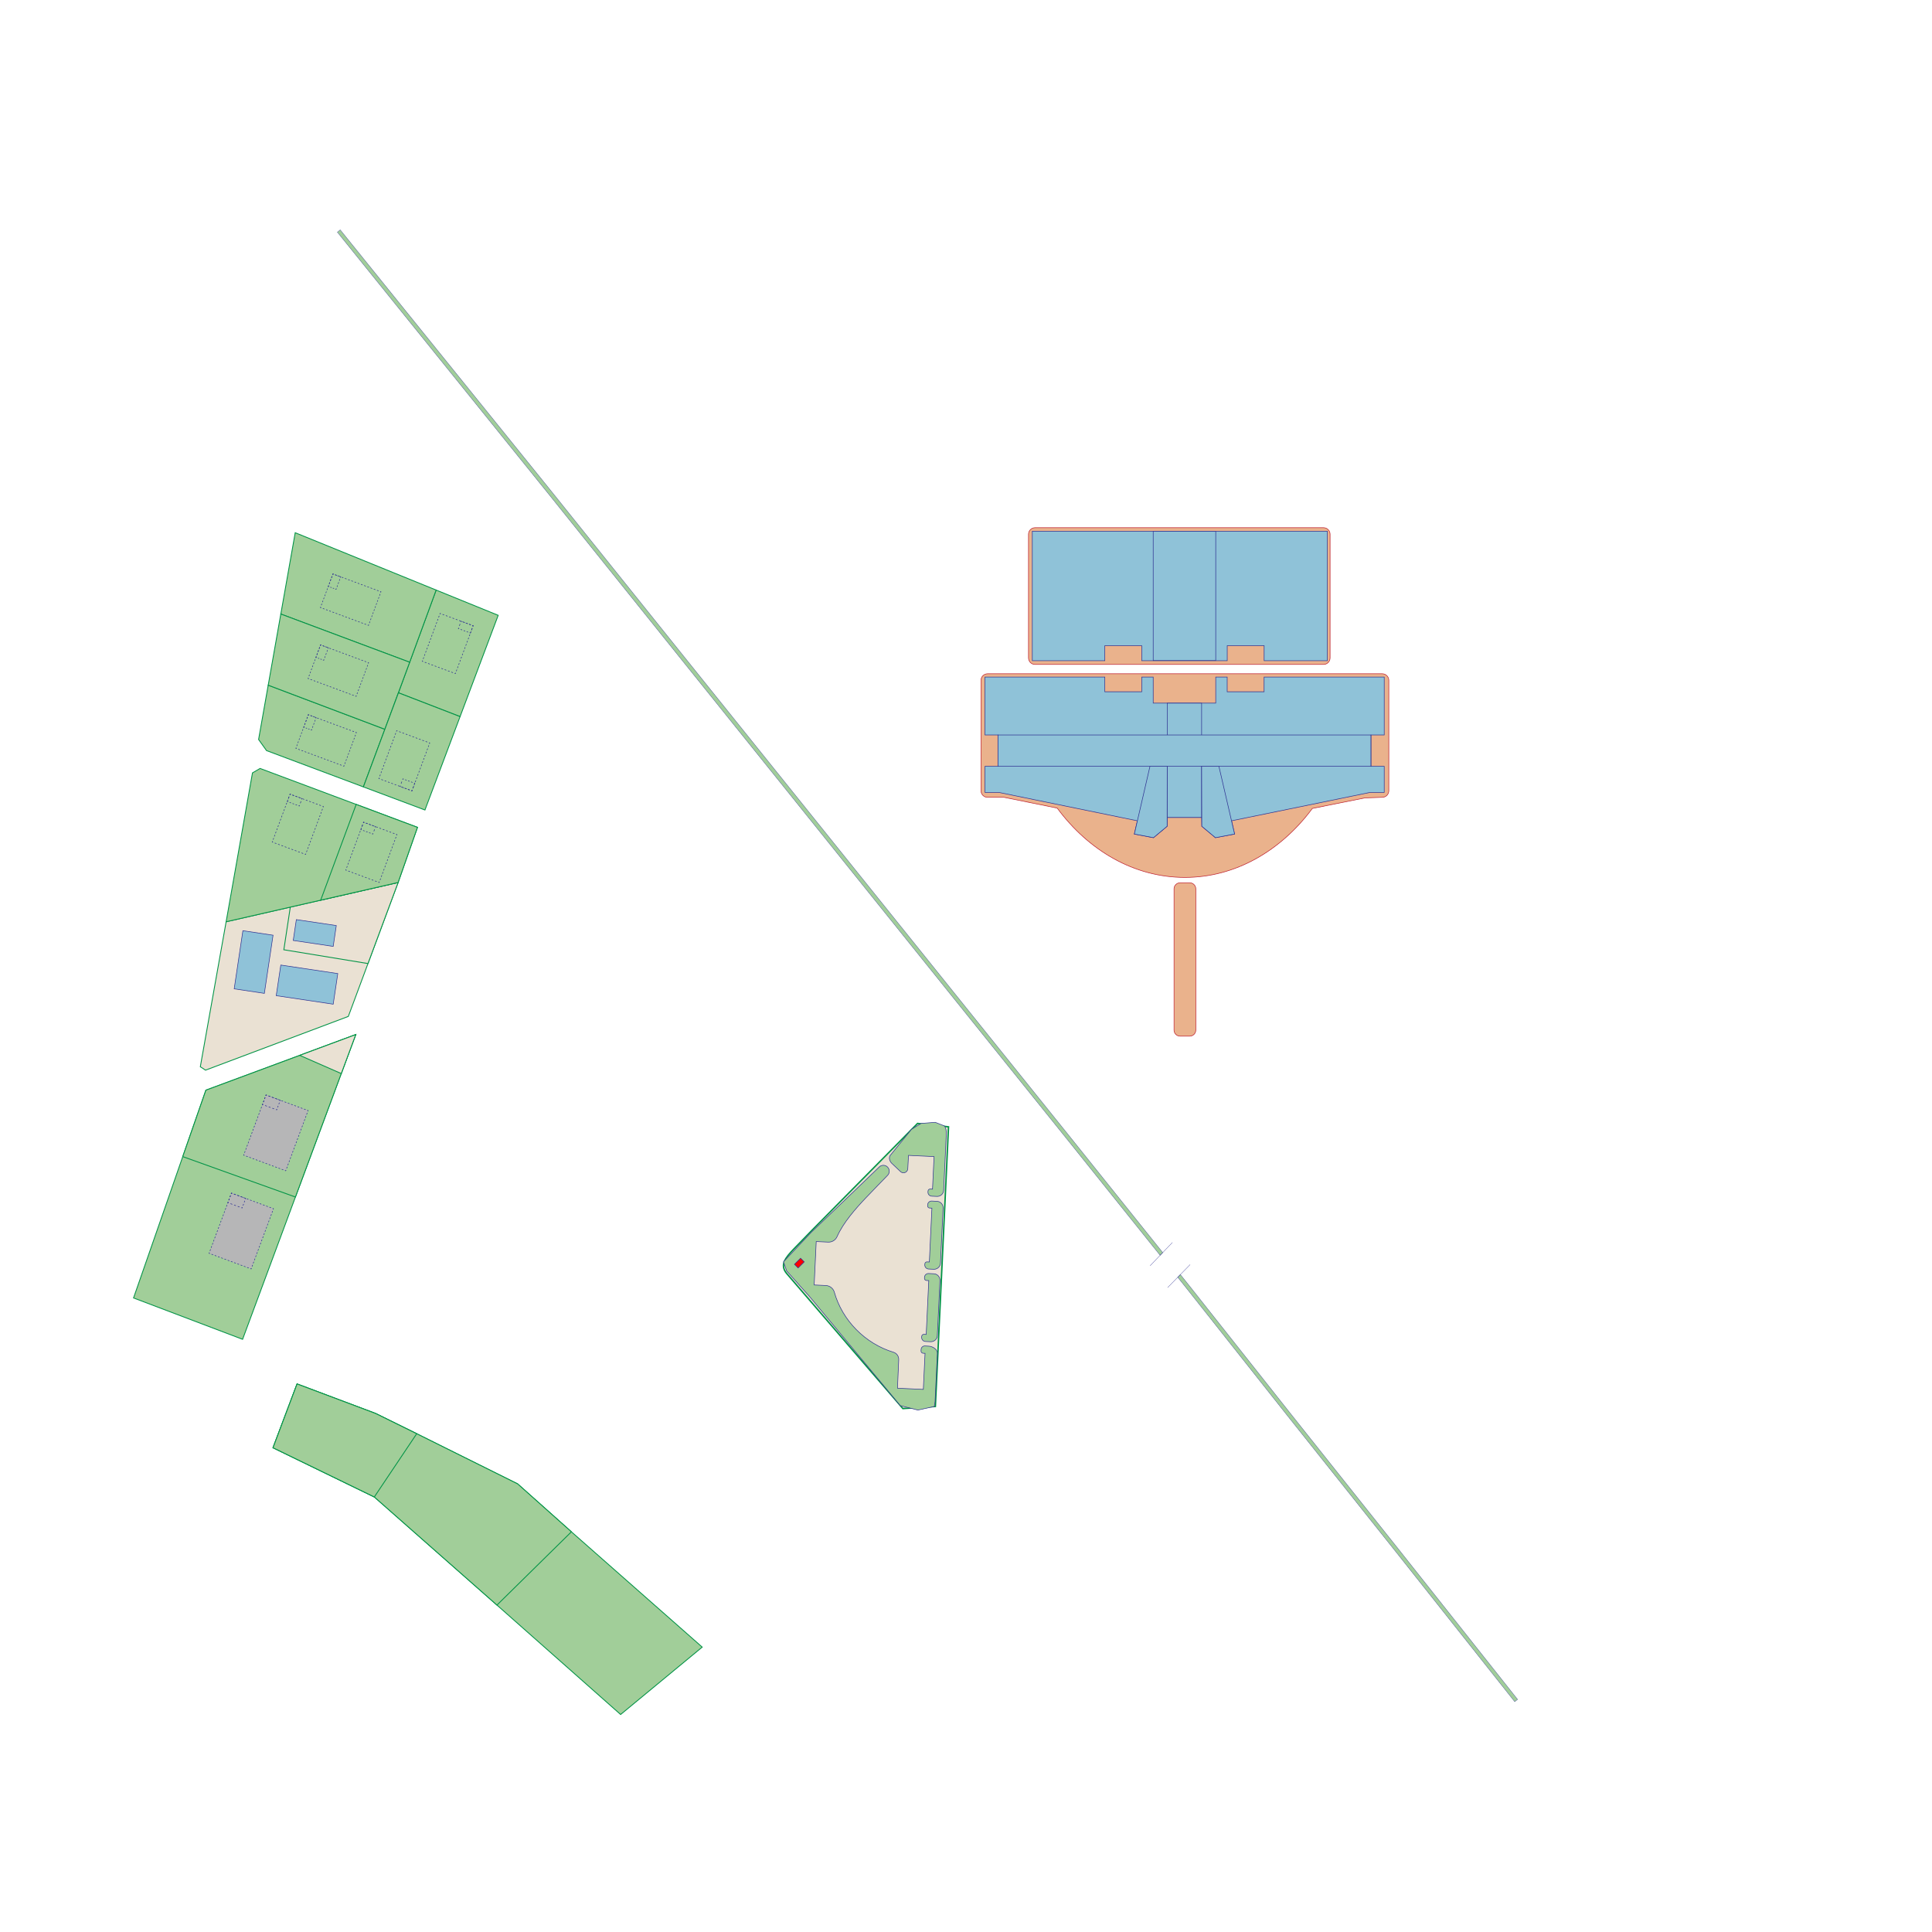
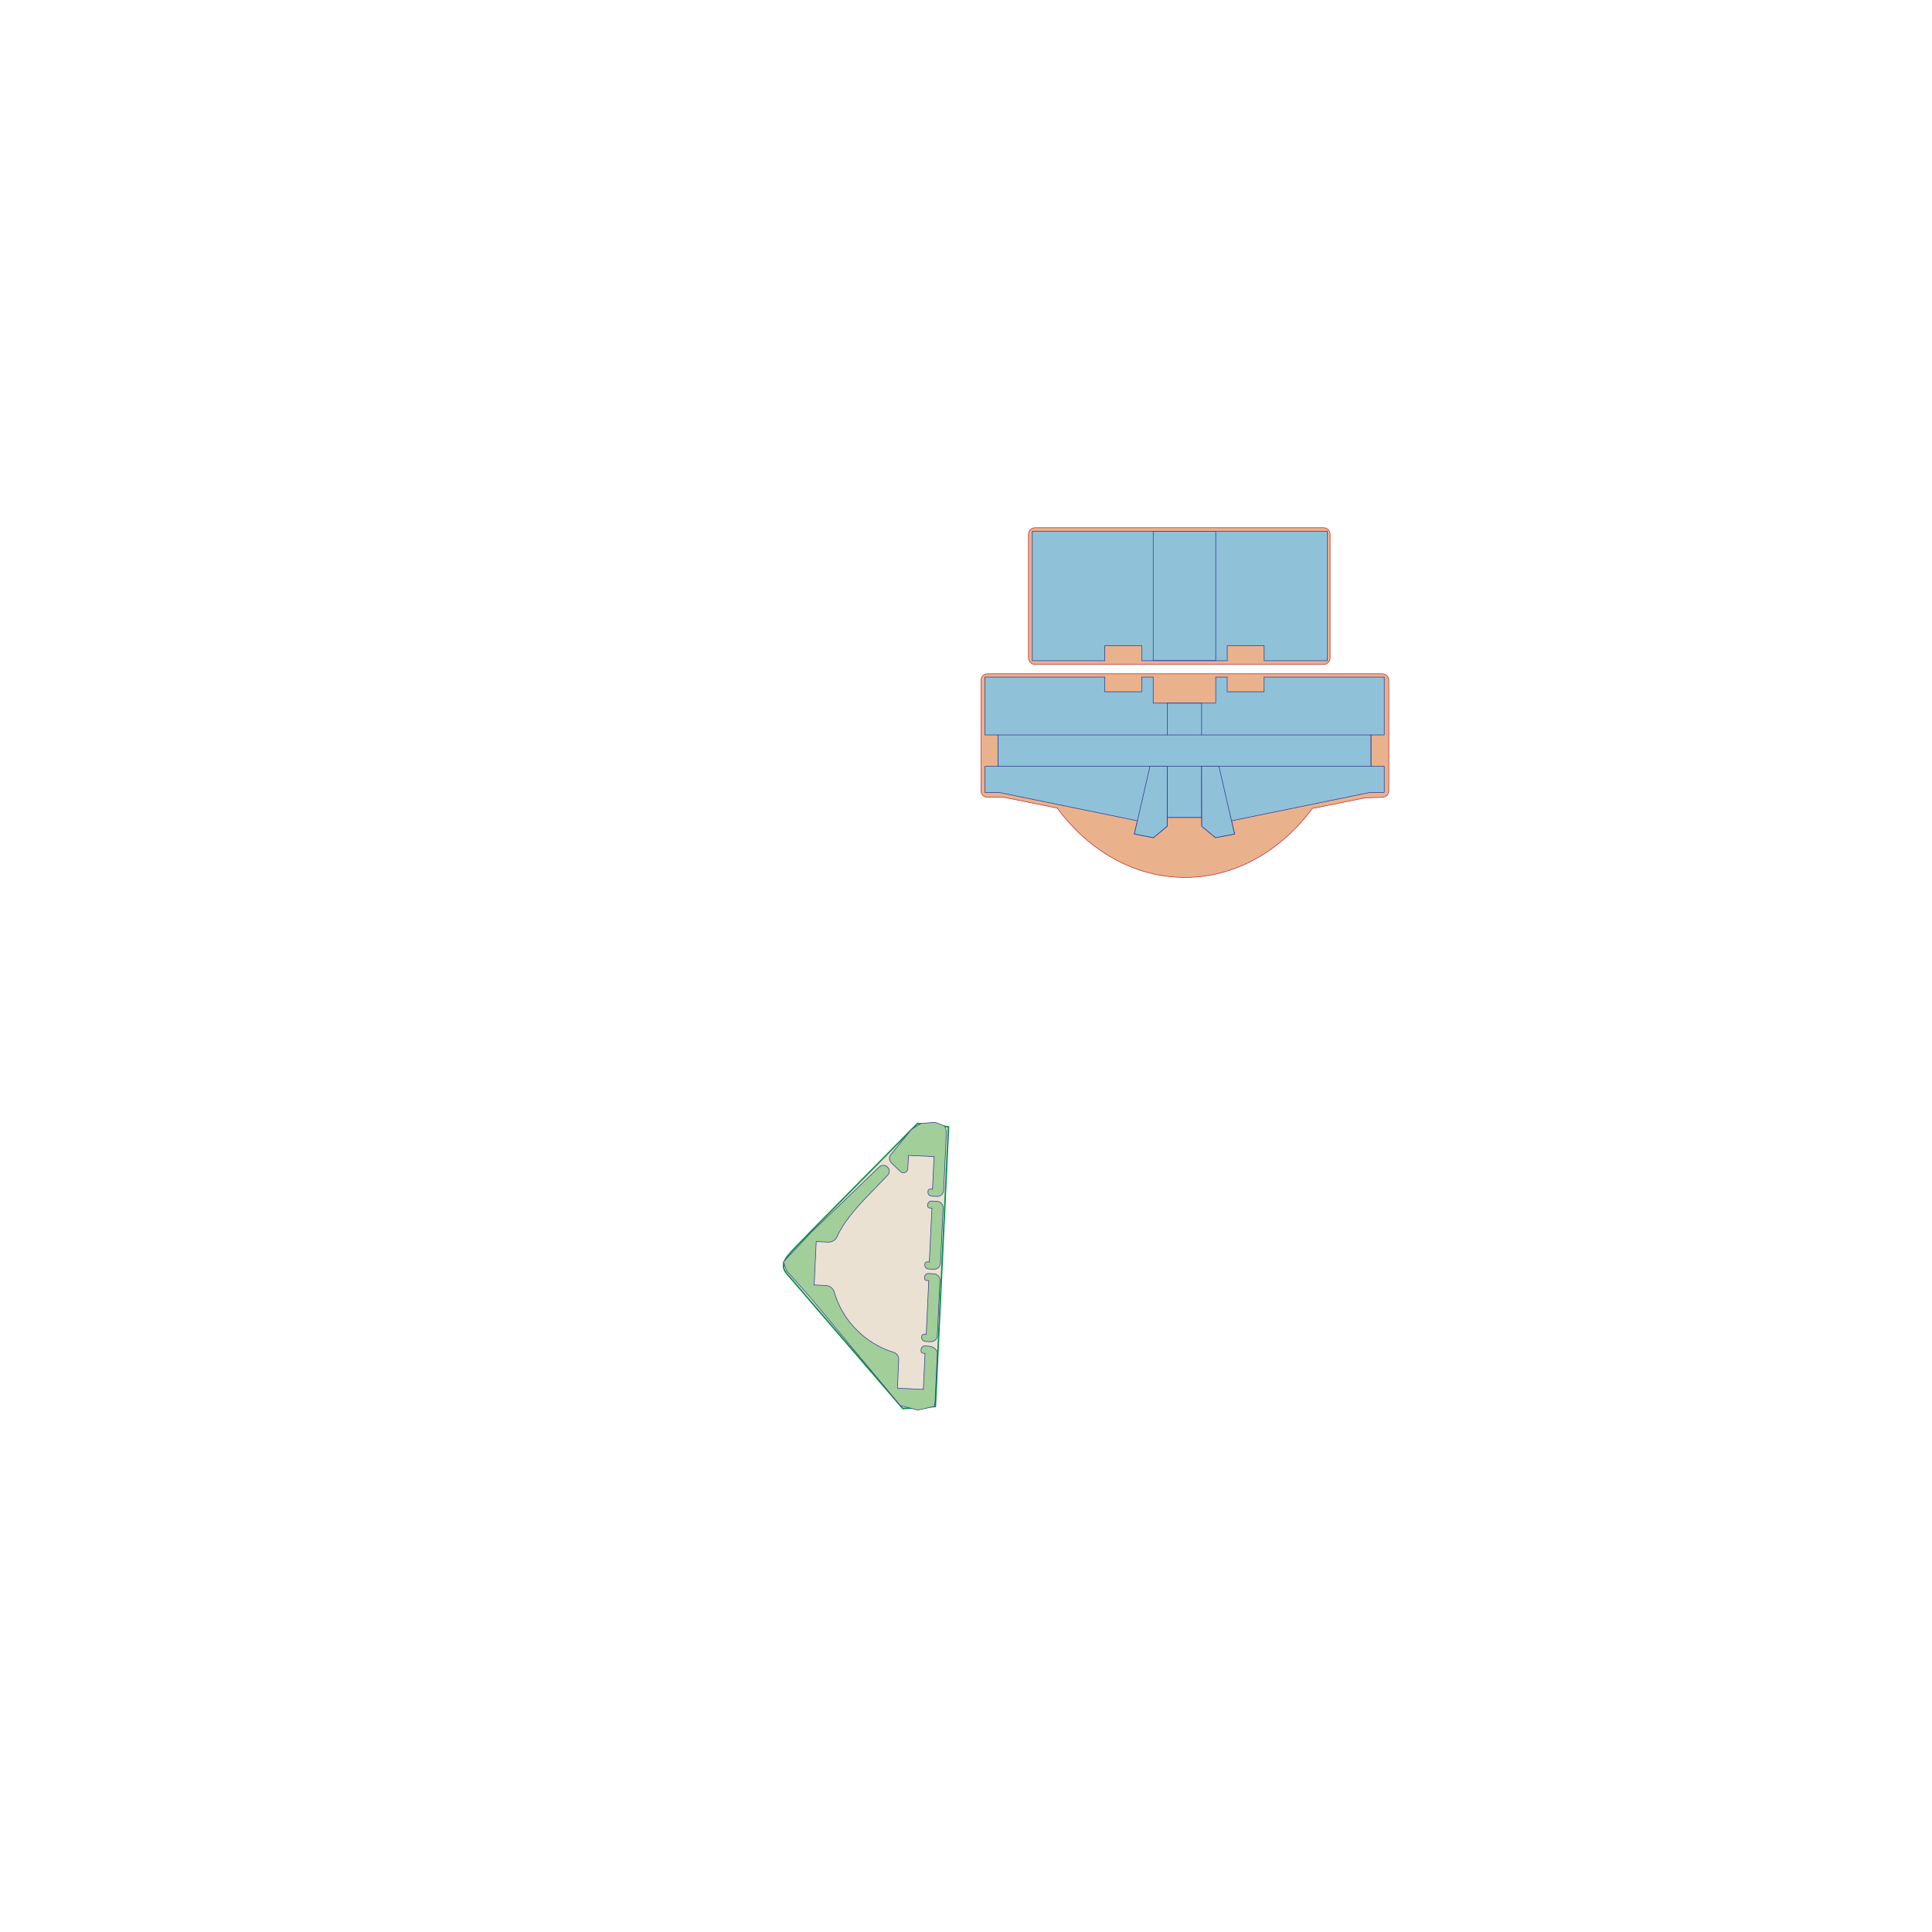
<svg xmlns="http://www.w3.org/2000/svg" version="1.1" x="0px" y="0px" width="2048" height="2048" viewBox="0 0 6803 6750" style="enable-background:new 0 0 6803 6750;" xml:space="preserve">
  <g id="Узкие_дороги">
    <path style="fill:#EAE1D3;stroke:#009345;stroke-width:5;stroke-miterlimit:10;" d="M3230.924,3929.333l109.076,12L3293.689,4926   l-114.456,7.408l-409.205-475.592c-25.591-30.494-3.381-56.225,23.971-85.149l67.333-69.333L3230.924,3929.333z" />
  </g>
  <g id="Копия_здание">
</g>
  <g id="Газон_1_">
    <path style="fill:#A1CE99;stroke:#2E3191;stroke-width:2;stroke-miterlimit:10;" d="M2856.01,4313.333l-97.271,103.44l11.29,31.893   l82.519,92.536l317.675,381.733l61.897,15.731L3290,4926l2.603-17.179l8.059-170.445c0.615-12.993-16.42-24.023-29.413-24.638l0,0   l-12.77-0.746l-1.64-0.078c-7.09-0.335-13.109,5.141-13.444,12.23l-0.252,5.34c-0.203,4.284,3.105,7.92,7.389,8.123l6.721,0.318   l-6.002,126.934l-91.003-4.161l4.345-100.671c0.51-11.805-7.021-22.48-18.327-25.912   c-100.139-30.398-180.238-112.135-208.421-211.528c-3.802-13.407-15.792-22.853-29.712-23.511l-41.247-1.951l7.228-152.867   l42.201,1.995c13.803,0.653,26.562-7.471,31.681-20.307c21.449-48.054,64.496-97.35,101.138-135.815   c26.465-27.781,57.992-60.206,76.257-78.927c8.273-8.479,7.83-22.133-0.97-30.063l0,0c-8.381-7.553-21.249-7.075-29.046,1.08   L2856.01,4313.333z" />
    <path style="fill:#A1CE99;stroke:#2E3191;stroke-width:2;stroke-miterlimit:10;" d="M3262.224,4482.347l8.143,0.385l-8.966,189.625   l-8.143-0.385c-4.069-0.192-7.524,2.95-7.716,7.02l-0.174,3.684c-0.36,7.603,5.512,14.058,13.115,14.417l1.745,0.083l16.675,0.788   v0c12.493,0.59,23.099-9.058,23.69-21.551l9.174-194.02c0.591-12.493-9.058-23.099-21.551-23.69l0,0l-16.675-0.789l-1.745-0.083   c-7.603-0.359-14.058,5.513-14.417,13.115l-0.174,3.684C3255.012,4478.7,3258.155,4482.154,3262.224,4482.347z" />
    <path style="fill:#A1CE99;stroke:#2E3191;stroke-width:2;stroke-miterlimit:10;" d="M3273.289,4227.187l8.143,0.385l-8.966,189.625   l-8.143-0.385c-4.069-0.192-7.524,2.951-7.716,7.02l-0.174,3.684c-0.359,7.603,5.512,14.058,13.115,14.417l1.745,0.083   l16.675,0.789l0,0c12.493,0.591,23.099-9.058,23.69-21.551l9.174-194.02c0.591-12.493-9.058-23.099-21.551-23.69l0,0l-16.675-0.789   l-1.745-0.083c-7.603-0.359-14.058,5.513-14.417,13.116l-0.174,3.684C3266.077,4223.54,3269.22,4226.995,3273.289,4227.187z" />
    <path style="fill:#A1CE99;stroke:#2E3191;stroke-width:2;stroke-miterlimit:10;" d="M3139.794,4069.551l31.325,29.62   c3.787,3.581,9.157,4.949,14.196,3.616h0c6.316-1.67,10.834-7.223,11.187-13.746l2.547-47.204l89.965,4.254l-5.421,114.648   l-8.143-0.385c-4.069-0.192-7.524,2.95-7.716,7.019l-0.174,3.684c-0.36,7.603,5.512,14.058,13.115,14.417l1.745,0.083l16.675,0.789   c12.493,0.591,23.1-9.058,23.69-21.551l9.174-194.02c0.552-11.663-0.04-32.841-11.319-34.602l-27.474-10.756l-49.832,3.916   L3209.804,3950l-73.156,89.407C3128.363,4047.471,3131.642,4061.352,3139.794,4069.551z" />
  </g>
-   <g id="Layer_26">
- </g>
-   <g id="Газон">
- </g>
-   <g id="Аллея">
-     <g id="Layer_40">
-       <polygon id="test_poly" style="fill:#EAE1D3;stroke:#009345;stroke-width:3;stroke-miterlimit:10;" points="1226.51,3552.55 723.75,3741.75     705.349,3729.75 796.25,3219.25 1401.86,3080.906   " />
-       <polygon style="fill:#EAE1D3;stroke:#009345;stroke-width:3;stroke-miterlimit:10;" points="999.475,3317.801 1022.219,3167.63     1401.86,3080.906 1295.72,3366.392   " />
-       <polygon style="fill:#A1CE99;stroke:#009345;stroke-width:3;stroke-miterlimit:10;" points="796.25,3219.25 889,2695     915.833,2679.375 1470,2886.75 1401.86,3080.906   " />
-       <polygon style="fill:#A1CE99;stroke:#009345;stroke-width:3;stroke-miterlimit:10;" points="1254.192,2805.992 1470,2886.75     1401.86,3080.906 1129.268,3143.176   " />
-       <polygon style="fill:#A1CE99;stroke:#009345;stroke-width:3;stroke-miterlimit:10;" points="910.541,2577.412 944.417,2386.192     1355.152,2541.436 1279.545,2744.379 938.5,2616.5   " />
-       <polygon style="fill:#A1CE99;stroke:#009345;stroke-width:3;stroke-miterlimit:10;" points="1403,2413 1535.727,2051.214     1754.25,2140.125 1620.049,2496.832   " />
-       <polygon style="fill:#A1CE99;stroke:#009345;stroke-width:3;stroke-miterlimit:10;" points="988.797,2135.672 1039.525,1849.324     1535.727,2051.214 1442.488,2305.363   " />
-       <polygon style="fill:#A1CE99;stroke:#009345;stroke-width:3;stroke-miterlimit:10;" points="944.417,2386.192 988.797,2135.672     1442.488,2305.363 1355.152,2541.436   " />
-       <polygon style="fill:#A1CE99;stroke:#009345;stroke-width:3;stroke-miterlimit:10;" points="1279.545,2744.379 1403,2413     1620.049,2496.832 1496.333,2825.667   " />
-       <rect x="1037.28" y="3221.559" transform="matrix(0.9892 0.1468 -0.1468 0.9892 490.299 -127.395)" style="fill:#8FC2D8;stroke:#2E3191;stroke-width:2;stroke-miterlimit:10;" width="142.252" height="74.24" />
-       <rect x="979.571" y="3386.093" transform="matrix(0.989 0.1478 -0.1478 0.989 520.4169 -121.9915)" style="fill:#8FC2D8;stroke:#2E3191;stroke-width:2;stroke-miterlimit:10;" width="202.901" height="109.013" />
-       <rect x="839.341" y="3257.52" transform="matrix(0.989 0.1478 -0.1478 0.989 506.5952 -95.0835)" style="fill:#8FC2D8;stroke:#2E3191;stroke-width:2;stroke-miterlimit:10;" width="107.44" height="207.069" />
-       <polygon style="fill:#A1CE99;stroke:#009345;stroke-width:3;stroke-miterlimit:10;" points="854.218,4689.512 470.237,4543.878     724.984,3812.198 1252.61,3616.543   " />
-       <polygon style="fill:#A1CE99;stroke:#009345;stroke-width:3;stroke-miterlimit:10;" points="1318,5244.667 961.333,5071.333     1046,4846.667 1322.667,4950.667 1467.333,5021.929 1822.667,5198.496 2012,5367.333 2472.667,5773.333 2185.333,6010.667     1749.86,5625.333   " />
-       <polygon style="fill:#A1CE99;stroke:#009345;stroke-width:3;stroke-miterlimit:10;" points="1318,5244.667 961.333,5071.333     1046,4846.667 1322.667,4950.667 1467.333,5021.929 1822.667,5198.496 2012,5367.333 1749.86,5625.333   " />
-       <polygon style="fill:#A1CE99;stroke:#009345;stroke-width:3;stroke-miterlimit:10;" points="1318,5244.667 961.333,5071.333     1046,4846.667 1322.667,4950.667 1467.333,5021.929   " />
-       <polygon style="fill:#A1CE99;stroke:#009345;stroke-width:3;stroke-miterlimit:10;" points="643.519,4046.181 724.984,3812.198     1252.61,3616.543 1040.256,4188.466   " />
-       <polygon style="fill:#EAE1D3;stroke:#009345;stroke-width:3;stroke-miterlimit:10;" points="1055.452,3689.654 1252.61,3616.543     1201.68,3753.71   " />
-     </g>
-     <g id="Layer_66">
-       <g>
-         <polygon style="fill:#A1CE99;stroke:#2E3191;stroke-miterlimit:10;" points="4094.23,4384.055 3776.167,3987.181      3359.656,3469.282 2933.998,2939.49 2413.352,2291.528 1935.944,1696.574 1197.99,782.876 1187.938,791.031 1926.76,1706.798      2404.396,2301.894 2924.282,2948.767 3347.035,3474.873 3763.409,3992.485 4085.009,4393.668    " />
-         <polygon style="fill:#A1CE99;stroke:#2E3191;stroke-miterlimit:10;" points="4922.23,5425.723 4547.151,4954.7      4186.124,4498.719 4156.315,4461.524 4147.021,4471.026 4173.91,4504.569 4534.901,4960.414 4911.805,5433.517 5333.67,5965.599      5343.722,5957.444    " />
-       </g>
-       <line style="fill:none;stroke:#2E3191;stroke-miterlimit:10;" x1="4049.695" y1="4430.484" x2="4128.308" y2="4348.529" />
-       <line style="fill:none;stroke:#2E3191;stroke-miterlimit:10;" x1="4111.521" y1="4507.318" x2="4190.747" y2="4426.324" />
-     </g>
-     <g id="Обьекты_1_">
-       <g>
-         <g>
-           <polyline style="fill:none;stroke:#2E3191;stroke-width:2;stroke-miterlimit:10;" points="1451.682,2755.431 1450.639,2758.244       1447.826,2757.201     " />
-           <line style="fill:none;stroke:#2E3191;stroke-width:2;stroke-miterlimit:10;stroke-dasharray:5.53,5.53;" x1="1442.641" y1="2755.278" x2="1414.124" y2="2744.701" />
-           <polyline style="fill:none;stroke:#2E3191;stroke-width:2;stroke-miterlimit:10;" points="1411.532,2743.74 1408.719,2742.696       1409.762,2739.884     " />
-           <line style="fill:none;stroke:#2E3191;stroke-width:2;stroke-miterlimit:10;stroke-dasharray:7.494,7.494;" x1="1412.368" y1="2732.857" x2="1416.277" y2="2722.318" />
-           <polyline style="fill:none;stroke:#2E3191;stroke-width:2;stroke-miterlimit:10;" points="1417.58,2718.805 1418.623,2715.992       1421.436,2717.036     " />
-           <line style="fill:none;stroke:#2E3191;stroke-width:2;stroke-miterlimit:10;stroke-dasharray:5.53,5.53;" x1="1426.621" y1="2718.958" x2="1455.138" y2="2729.535" />
-           <polyline style="fill:none;stroke:#2E3191;stroke-width:2;stroke-miterlimit:10;" points="1457.73,2730.497 1460.543,2731.54       1459.5,2734.353     " />
-           <line style="fill:none;stroke:#2E3191;stroke-width:2;stroke-miterlimit:10;stroke-dasharray:7.494,7.494;" x1="1456.894" y1="2741.379" x2="1452.985" y2="2751.918" />
-         </g>
-       </g>
-       <g>
-         <g>
-           <polyline style="fill:none;stroke:#2E3191;stroke-width:2;stroke-miterlimit:10;" points="1604.589,2342.531 1603.546,2345.344       1600.733,2344.301     " />
-           <line style="fill:none;stroke:#2E3191;stroke-width:2;stroke-miterlimit:10;stroke-dasharray:6.223,6.223;" x1="1594.899" y1="2342.137" x2="1492.8" y2="2304.27" />
-           <polyline style="fill:none;stroke:#2E3191;stroke-width:2;stroke-miterlimit:10;" points="1489.883,2303.188 1487.07,2302.145       1488.113,2299.332     " />
-           <line style="fill:none;stroke:#2E3191;stroke-width:2;stroke-miterlimit:10;stroke-dasharray:5.994,5.994;" x1="1490.198" y1="2293.712" x2="1547.521" y2="2139.157" />
-           <polyline style="fill:none;stroke:#2E3191;stroke-width:2;stroke-miterlimit:10;" points="1548.563,2136.347 1549.606,2133.534       1552.419,2134.577     " />
-           <line style="fill:none;stroke:#2E3191;stroke-width:2;stroke-miterlimit:10;stroke-dasharray:6.223,6.223;" x1="1558.253" y1="2136.741" x2="1660.352" y2="2174.608" />
-           <polyline style="fill:none;stroke:#2E3191;stroke-width:2;stroke-miterlimit:10;" points="1663.269,2175.69 1666.082,2176.733       1665.038,2179.546     " />
-           <line style="fill:none;stroke:#2E3191;stroke-width:2;stroke-miterlimit:10;stroke-dasharray:5.994,5.994;" x1="1662.954" y1="2185.167" x2="1605.631" y2="2339.721" />
-         </g>
-       </g>
-       <g>
-         <g>
-           <polyline style="fill:none;stroke:#2E3191;stroke-width:2;stroke-miterlimit:10;" points="1298.593,2172.78 1297.55,2175.593       1294.737,2174.55     " />
-           <line style="fill:none;stroke:#2E3191;stroke-width:2;stroke-miterlimit:10;stroke-dasharray:6.016,6.016;" x1="1289.097" y1="2172.458" x2="1133.974" y2="2114.925" />
-           <polyline style="fill:none;stroke:#2E3191;stroke-width:2;stroke-miterlimit:10;" points="1131.154,2113.878 1128.341,2112.835       1129.385,2110.022     " />
-           <line style="fill:none;stroke:#2E3191;stroke-width:2;stroke-miterlimit:10;stroke-dasharray:5.726,5.726;" x1="1131.376" y1="2104.654" x2="1170.206" y2="1999.96" />
-           <polyline style="fill:none;stroke:#2E3191;stroke-width:2;stroke-miterlimit:10;" points="1171.201,1997.275 1172.245,1994.463       1175.057,1995.506     " />
-           <line style="fill:none;stroke:#2E3191;stroke-width:2;stroke-miterlimit:10;stroke-dasharray:6.016,6.016;" x1="1180.698" y1="1997.598" x2="1335.82" y2="2055.131" />
-           <polyline style="fill:none;stroke:#2E3191;stroke-width:2;stroke-miterlimit:10;" points="1338.641,2056.177 1341.453,2057.22       1340.41,2060.033     " />
-           <line style="fill:none;stroke:#2E3191;stroke-width:2;stroke-miterlimit:10;stroke-dasharray:5.726,5.726;" x1="1338.419" y1="2065.402" x2="1299.589" y2="2170.096" />
-         </g>
-       </g>
-       <g>
-         <g>
-           <polyline style="fill:none;stroke:#2E3191;stroke-width:2;stroke-miterlimit:10;" points="1184.575,2045.656 1183.532,2048.469       1180.719,2047.426     " />
-           <line style="fill:none;stroke:#2E3191;stroke-width:2;stroke-miterlimit:10;stroke-dasharray:4.673,4.673;" x1="1176.338" y1="2045.801" x2="1161.005" y2="2040.114" />
-           <polyline style="fill:none;stroke:#2E3191;stroke-width:2;stroke-miterlimit:10;" points="1158.814,2039.302 1156.001,2038.258       1157.044,2035.446     " />
-           <line style="fill:none;stroke:#2E3191;stroke-width:2;stroke-miterlimit:10;stroke-dasharray:5.816,5.816;" x1="1159.067" y1="2029.993" x2="1170.19" y2="2000.002" />
-           <polyline style="fill:none;stroke:#2E3191;stroke-width:2;stroke-miterlimit:10;" points="1171.201,1997.275 1172.245,1994.463       1175.057,1995.506     " />
-           <line style="fill:none;stroke:#2E3191;stroke-width:2;stroke-miterlimit:10;stroke-dasharray:4.673,4.673;" x1="1179.438" y1="1997.131" x2="1194.772" y2="2002.818" />
-           <polyline style="fill:none;stroke:#2E3191;stroke-width:2;stroke-miterlimit:10;" points="1196.963,2003.63 1199.775,2004.673       1198.732,2007.486     " />
-           <line style="fill:none;stroke:#2E3191;stroke-width:2;stroke-miterlimit:10;stroke-dasharray:5.816,5.816;" x1="1196.71" y1="2012.939" x2="1185.586" y2="2042.93" />
-         </g>
-       </g>
-       <g>
-         <g>
-           <polyline style="fill:none;stroke:#2E3191;stroke-width:2;stroke-miterlimit:10;" points="1255.063,2422.644 1254.02,2425.457       1251.208,2424.413     " />
-           <line style="fill:none;stroke:#2E3191;stroke-width:2;stroke-miterlimit:10;stroke-dasharray:6.016,6.016;" x1="1245.567" y1="2422.321" x2="1090.445" y2="2364.788" />
-           <polyline style="fill:none;stroke:#2E3191;stroke-width:2;stroke-miterlimit:10;" points="1087.624,2363.742 1084.812,2362.699       1085.855,2359.886     " />
-           <line style="fill:none;stroke:#2E3191;stroke-width:2;stroke-miterlimit:10;stroke-dasharray:5.726,5.726;" x1="1087.846" y1="2354.517" x2="1126.676" y2="2249.823" />
-           <polyline style="fill:none;stroke:#2E3191;stroke-width:2;stroke-miterlimit:10;" points="1127.672,2247.139 1128.715,2244.326       1131.527,2245.369     " />
-           <line style="fill:none;stroke:#2E3191;stroke-width:2;stroke-miterlimit:10;stroke-dasharray:6.016,6.016;" x1="1137.168" y1="2247.461" x2="1292.29" y2="2304.995" />
-           <polyline style="fill:none;stroke:#2E3191;stroke-width:2;stroke-miterlimit:10;" points="1295.111,2306.041 1297.924,2307.084       1296.88,2309.897     " />
-           <line style="fill:none;stroke:#2E3191;stroke-width:2;stroke-miterlimit:10;stroke-dasharray:5.726,5.726;" x1="1294.889" y1="2315.266" x2="1256.059" y2="2419.959" />
-         </g>
-       </g>
-       <g>
-         <g>
-           <polyline style="fill:none;stroke:#2E3191;stroke-width:2;stroke-miterlimit:10;" points="1141.045,2295.52 1140.002,2298.333       1137.189,2297.29     " />
-           <line style="fill:none;stroke:#2E3191;stroke-width:2;stroke-miterlimit:10;stroke-dasharray:4.673,4.673;" x1="1132.808" y1="2295.665" x2="1117.475" y2="2289.978" />
-           <polyline style="fill:none;stroke:#2E3191;stroke-width:2;stroke-miterlimit:10;" points="1115.284,2289.165 1112.471,2288.122       1113.515,2285.309     " />
-           <line style="fill:none;stroke:#2E3191;stroke-width:2;stroke-miterlimit:10;stroke-dasharray:5.816,5.816;" x1="1115.537" y1="2279.856" x2="1126.66" y2="2249.865" />
-           <polyline style="fill:none;stroke:#2E3191;stroke-width:2;stroke-miterlimit:10;" points="1127.672,2247.139 1128.715,2244.326       1131.527,2245.369     " />
-           <line style="fill:none;stroke:#2E3191;stroke-width:2;stroke-miterlimit:10;stroke-dasharray:4.673,4.673;" x1="1135.909" y1="2246.994" x2="1151.242" y2="2252.681" />
-           <polyline style="fill:none;stroke:#2E3191;stroke-width:2;stroke-miterlimit:10;" points="1153.433,2253.494 1156.245,2254.537       1155.202,2257.35     " />
-           <line style="fill:none;stroke:#2E3191;stroke-width:2;stroke-miterlimit:10;stroke-dasharray:5.816,5.816;" x1="1153.18" y1="2262.802" x2="1142.056" y2="2292.793" />
-         </g>
-       </g>
-       <g>
-         <g>
-           <polyline style="fill:none;stroke:#2E3191;stroke-width:2;stroke-miterlimit:10;" points="1212.078,2668.525 1211.034,2671.338       1208.222,2670.295     " />
-           <line style="fill:none;stroke:#2E3191;stroke-width:2;stroke-miterlimit:10;stroke-dasharray:6.016,6.016;" x1="1202.581" y1="2668.203" x2="1047.459" y2="2610.67" />
-           <polyline style="fill:none;stroke:#2E3191;stroke-width:2;stroke-miterlimit:10;" points="1044.638,2609.624 1041.826,2608.58       1042.869,2605.768     " />
-           <line style="fill:none;stroke:#2E3191;stroke-width:2;stroke-miterlimit:10;stroke-dasharray:5.726,5.726;" x1="1044.86" y1="2600.399" x2="1083.69" y2="2495.705" />
-           <polyline style="fill:none;stroke:#2E3191;stroke-width:2;stroke-miterlimit:10;" points="1084.686,2493.02 1085.729,2490.208       1088.542,2491.251     " />
-           <line style="fill:none;stroke:#2E3191;stroke-width:2;stroke-miterlimit:10;stroke-dasharray:6.016,6.016;" x1="1094.182" y1="2493.343" x2="1249.304" y2="2550.876" />
-           <polyline style="fill:none;stroke:#2E3191;stroke-width:2;stroke-miterlimit:10;" points="1252.125,2551.922 1254.938,2552.966       1253.894,2555.778     " />
-           <line style="fill:none;stroke:#2E3191;stroke-width:2;stroke-miterlimit:10;stroke-dasharray:5.726,5.726;" x1="1251.903" y1="2561.147" x2="1213.073" y2="2665.841" />
-         </g>
-       </g>
-       <g>
-         <g>
-           <polyline style="fill:none;stroke:#2E3191;stroke-width:2;stroke-miterlimit:10;" points="1098.059,2541.402 1097.016,2544.214       1094.203,2543.171     " />
-           <line style="fill:none;stroke:#2E3191;stroke-width:2;stroke-miterlimit:10;stroke-dasharray:4.673,4.673;" x1="1089.822" y1="2541.546" x2="1074.489" y2="2535.859" />
-           <polyline style="fill:none;stroke:#2E3191;stroke-width:2;stroke-miterlimit:10;" points="1072.298,2535.047 1069.485,2534.003       1070.529,2531.191     " />
-           <line style="fill:none;stroke:#2E3191;stroke-width:2;stroke-miterlimit:10;stroke-dasharray:5.816,5.816;" x1="1072.551" y1="2525.738" x2="1083.674" y2="2495.747" />
-           <polyline style="fill:none;stroke:#2E3191;stroke-width:2;stroke-miterlimit:10;" points="1084.686,2493.02 1085.729,2490.208       1088.542,2491.251     " />
-           <line style="fill:none;stroke:#2E3191;stroke-width:2;stroke-miterlimit:10;stroke-dasharray:4.673,4.673;" x1="1092.923" y1="2492.876" x2="1108.256" y2="2498.563" />
-           <polyline style="fill:none;stroke:#2E3191;stroke-width:2;stroke-miterlimit:10;" points="1110.447,2499.375 1113.259,2500.418       1112.216,2503.231     " />
-           <line style="fill:none;stroke:#2E3191;stroke-width:2;stroke-miterlimit:10;stroke-dasharray:5.816,5.816;" x1="1110.194" y1="2508.684" x2="1099.07" y2="2538.675" />
-         </g>
-       </g>
-       <g>
-         <g>
-           <polyline style="fill:none;stroke:#2E3191;stroke-width:2;stroke-miterlimit:10;" points="1077.192,2979.302 1076.148,2982.115       1073.336,2981.072     " />
-           <line style="fill:none;stroke:#2E3191;stroke-width:2;stroke-miterlimit:10;stroke-dasharray:6.279,6.279;" x1="1067.448" y1="2978.888" x2="964.421" y2="2940.677" />
-           <polyline style="fill:none;stroke:#2E3191;stroke-width:2;stroke-miterlimit:10;" points="961.478,2939.585 958.665,2938.542       959.708,2935.729     " />
-           <line style="fill:none;stroke:#2E3191;stroke-width:2;stroke-miterlimit:10;stroke-dasharray:5.998,5.998;" x1="961.794" y1="2930.105" x2="1019.154" y2="2775.451" />
-           <polyline style="fill:none;stroke:#2E3191;stroke-width:2;stroke-miterlimit:10;" points="1020.196,2772.639 1021.24,2769.826       1024.052,2770.87     " />
-           <line style="fill:none;stroke:#2E3191;stroke-width:2;stroke-miterlimit:10;stroke-dasharray:6.279,6.279;" x1="1029.94" y1="2773.053" x2="1132.967" y2="2811.265" />
-           <polyline style="fill:none;stroke:#2E3191;stroke-width:2;stroke-miterlimit:10;" points="1135.91,2812.357 1138.723,2813.4       1137.68,2816.213     " />
-           <line style="fill:none;stroke:#2E3191;stroke-width:2;stroke-miterlimit:10;stroke-dasharray:5.998,5.998;" x1="1135.594" y1="2821.836" x2="1078.234" y2="2976.49" />
-         </g>
-       </g>
-       <g>
-         <rect x="892.419" y="3849.508" transform="matrix(0.9376 0.3477 -0.3477 0.9376 1438.579 -90.4972)" style="fill:#B6B6B7;" width="157.982" height="226.105" />
-         <g>
-           <polyline style="fill:none;stroke:#2E3191;stroke-width:2;stroke-miterlimit:10;" points="1007.201,4093.213 1006.158,4096.026       1003.345,4094.983     " />
-           <line style="fill:none;stroke:#2E3191;stroke-width:2;stroke-miterlimit:10;stroke-dasharray:6.079,6.079;" x1="997.645" y1="4092.869" x2="863.698" y2="4043.189" />
-           <polyline style="fill:none;stroke:#2E3191;stroke-width:2;stroke-miterlimit:10;" points="860.848,4042.132 858.036,4041.089       859.079,4038.276     " />
-           <line style="fill:none;stroke:#2E3191;stroke-width:2;stroke-miterlimit:10;stroke-dasharray:5.949,5.949;" x1="861.147" y1="4032.699" x2="934.585" y2="3834.697" />
-           <polyline style="fill:none;stroke:#2E3191;stroke-width:2;stroke-miterlimit:10;" points="935.619,3831.908 936.662,3829.095       939.475,3830.138     " />
-           <line style="fill:none;stroke:#2E3191;stroke-width:2;stroke-miterlimit:10;stroke-dasharray:6.079,6.079;" x1="945.175" y1="3832.252" x2="1079.122" y2="3881.932" />
-           <polyline style="fill:none;stroke:#2E3191;stroke-width:2;stroke-miterlimit:10;" points="1081.971,3882.989 1084.784,3884.032       1083.741,3886.845     " />
-           <line style="fill:none;stroke:#2E3191;stroke-width:2;stroke-miterlimit:10;stroke-dasharray:5.949,5.949;" x1="1081.672" y1="3892.422" x2="1008.235" y2="4090.425" />
-         </g>
-       </g>
-       <g>
-         <g>
-           <polyline style="fill:none;stroke:#2E3191;stroke-width:2;stroke-miterlimit:10;" points="975.423,3878.621 974.379,3881.434       971.567,3880.391     " />
-           <line style="fill:none;stroke:#2E3191;stroke-width:2;stroke-miterlimit:10;stroke-dasharray:6.795,6.795;" x1="965.196" y1="3878.028" x2="930.157" y2="3865.032" />
-           <polyline style="fill:none;stroke:#2E3191;stroke-width:2;stroke-miterlimit:10;" points="926.971,3863.851 924.159,3862.807       925.202,3859.995     " />
-           <line style="fill:none;stroke:#2E3191;stroke-width:2;stroke-miterlimit:10;stroke-dasharray:5.991,5.991;" x1="927.285" y1="3854.377" x2="934.577" y2="3834.716" />
-           <polyline style="fill:none;stroke:#2E3191;stroke-width:2;stroke-miterlimit:10;" points="935.619,3831.908 936.662,3829.095       939.475,3830.138     " />
-           <line style="fill:none;stroke:#2E3191;stroke-width:2;stroke-miterlimit:10;stroke-dasharray:6.795,6.795;" x1="945.846" y1="3832.501" x2="980.885" y2="3845.497" />
-           <polyline style="fill:none;stroke:#2E3191;stroke-width:2;stroke-miterlimit:10;" points="984.07,3846.678 986.883,3847.721       985.84,3850.534     " />
-           <line style="fill:none;stroke:#2E3191;stroke-width:2;stroke-miterlimit:10;stroke-dasharray:5.991,5.991;" x1="983.756" y1="3856.152" x2="976.464" y2="3875.812" />
-         </g>
-       </g>
-       <g>
-         <rect x="770.625" y="4195.084" transform="matrix(0.9376 0.3477 -0.3477 0.9376 1551.149 -26.5767)" style="fill:#B6B6B7;" width="157.982" height="226.105" />
-         <g>
-           <polyline style="fill:none;stroke:#2E3191;stroke-width:2;stroke-miterlimit:10;" points="885.407,4438.79 884.364,4441.603       881.551,4440.559     " />
-           <line style="fill:none;stroke:#2E3191;stroke-width:2;stroke-miterlimit:10;stroke-dasharray:6.079,6.079;" x1="875.851" y1="4438.445" x2="741.904" y2="4388.766" />
-           <polyline style="fill:none;stroke:#2E3191;stroke-width:2;stroke-miterlimit:10;" points="739.054,4387.708 736.242,4386.666       737.285,4383.853     " />
-           <line style="fill:none;stroke:#2E3191;stroke-width:2;stroke-miterlimit:10;stroke-dasharray:5.949,5.949;" x1="739.353" y1="4378.275" x2="812.791" y2="4180.273" />
-           <polyline style="fill:none;stroke:#2E3191;stroke-width:2;stroke-miterlimit:10;" points="813.825,4177.484 814.868,4174.671       817.681,4175.714     " />
-           <line style="fill:none;stroke:#2E3191;stroke-width:2;stroke-miterlimit:10;stroke-dasharray:6.079,6.079;" x1="823.381" y1="4177.829" x2="957.328" y2="4227.508" />
-           <polyline style="fill:none;stroke:#2E3191;stroke-width:2;stroke-miterlimit:10;" points="960.177,4228.565 962.99,4229.608       961.947,4232.421     " />
-           <line style="fill:none;stroke:#2E3191;stroke-width:2;stroke-miterlimit:10;stroke-dasharray:5.949,5.949;" x1="959.878" y1="4237.999" x2="886.441" y2="4436.001" />
-         </g>
-       </g>
-       <g>
-         <g>
-           <polyline style="fill:none;stroke:#2E3191;stroke-width:2;stroke-miterlimit:10;" points="853.629,4224.198 852.585,4227.01       849.773,4225.967     " />
-           <line style="fill:none;stroke:#2E3191;stroke-width:2;stroke-miterlimit:10;stroke-dasharray:6.795,6.795;" x1="843.402" y1="4223.604" x2="808.363" y2="4210.608" />
-           <polyline style="fill:none;stroke:#2E3191;stroke-width:2;stroke-miterlimit:10;" points="805.177,4209.427 802.365,4208.384       803.408,4205.571     " />
-           <line style="fill:none;stroke:#2E3191;stroke-width:2;stroke-miterlimit:10;stroke-dasharray:5.991,5.991;" x1="805.491" y1="4199.954" x2="812.783" y2="4180.293" />
-           <polyline style="fill:none;stroke:#2E3191;stroke-width:2;stroke-miterlimit:10;" points="813.825,4177.484 814.868,4174.671       817.681,4175.715     " />
-           <line style="fill:none;stroke:#2E3191;stroke-width:2;stroke-miterlimit:10;stroke-dasharray:6.795,6.795;" x1="824.052" y1="4178.078" x2="859.091" y2="4191.073" />
-           <polyline style="fill:none;stroke:#2E3191;stroke-width:2;stroke-miterlimit:10;" points="862.276,4192.255 865.089,4193.298       864.046,4196.111     " />
-           <line style="fill:none;stroke:#2E3191;stroke-width:2;stroke-miterlimit:10;stroke-dasharray:5.991,5.991;" x1="861.962" y1="4201.728" x2="854.67" y2="4221.389" />
-         </g>
-       </g>
-       <g>
-         <g>
-           <polyline style="fill:none;stroke:#2E3191;stroke-width:2;stroke-miterlimit:10;" points="1054.907,2808.793 1053.864,2811.606       1051.052,2810.563     " />
-           <line style="fill:none;stroke:#2E3191;stroke-width:2;stroke-miterlimit:10;stroke-dasharray:5.588,5.588;" x1="1045.812" y1="2808.62" x2="1016.995" y2="2797.932" />
-           <polyline style="fill:none;stroke:#2E3191;stroke-width:2;stroke-miterlimit:10;" points="1014.376,2796.96 1011.563,2795.917       1012.606,2793.104     " />
-           <line style="fill:none;stroke:#2E3191;stroke-width:2;stroke-miterlimit:10;stroke-dasharray:7.276,7.276;" x1="1015.136" y1="2786.282" x2="1018.931" y2="2776.05" />
-           <polyline style="fill:none;stroke:#2E3191;stroke-width:2;stroke-miterlimit:10;" points="1020.196,2772.639 1021.24,2769.826       1024.052,2770.87     " />
-           <line style="fill:none;stroke:#2E3191;stroke-width:2;stroke-miterlimit:10;stroke-dasharray:5.588,5.588;" x1="1029.292" y1="2772.813" x2="1058.109" y2="2783.501" />
-           <polyline style="fill:none;stroke:#2E3191;stroke-width:2;stroke-miterlimit:10;" points="1060.728,2784.472 1063.541,2785.516       1062.498,2788.328     " />
-           <line style="fill:none;stroke:#2E3191;stroke-width:2;stroke-miterlimit:10;stroke-dasharray:7.276,7.276;" x1="1059.968" y1="2795.15" x2="1056.172" y2="2805.383" />
-         </g>
-       </g>
-       <g>
-         <g>
-           <polyline style="fill:none;stroke:#2E3191;stroke-width:2;stroke-miterlimit:10;" points="1336.153,3078.078 1335.109,3080.891       1332.297,3079.848     " />
-           <line style="fill:none;stroke:#2E3191;stroke-width:2;stroke-miterlimit:10;stroke-dasharray:6.279,6.279;" x1="1326.409" y1="3077.664" x2="1223.382" y2="3039.452" />
-           <polyline style="fill:none;stroke:#2E3191;stroke-width:2;stroke-miterlimit:10;" points="1220.439,3038.361 1217.626,3037.317       1218.669,3034.505     " />
-           <line style="fill:none;stroke:#2E3191;stroke-width:2;stroke-miterlimit:10;stroke-dasharray:5.998,5.998;" x1="1220.755" y1="3028.881" x2="1278.115" y2="2874.227" />
-           <polyline style="fill:none;stroke:#2E3191;stroke-width:2;stroke-miterlimit:10;" points="1279.158,2871.415 1280.201,2868.602       1283.014,2869.646     " />
-           <line style="fill:none;stroke:#2E3191;stroke-width:2;stroke-miterlimit:10;stroke-dasharray:6.279,6.279;" x1="1288.901" y1="2871.829" x2="1391.928" y2="2910.041" />
-           <polyline style="fill:none;stroke:#2E3191;stroke-width:2;stroke-miterlimit:10;" points="1394.872,2911.133 1397.684,2912.176       1396.641,2914.989     " />
-           <line style="fill:none;stroke:#2E3191;stroke-width:2;stroke-miterlimit:10;stroke-dasharray:5.998,5.998;" x1="1394.555" y1="2920.612" x2="1337.196" y2="3075.266" />
-         </g>
-       </g>
-       <g>
-         <g>
-           <polyline style="fill:none;stroke:#2E3191;stroke-width:2;stroke-miterlimit:10;" points="1313.869,2907.569 1312.825,2910.382       1310.013,2909.339     " />
-           <line style="fill:none;stroke:#2E3191;stroke-width:2;stroke-miterlimit:10;stroke-dasharray:5.588,5.588;" x1="1304.773" y1="2907.396" x2="1275.957" y2="2896.708" />
-           <polyline style="fill:none;stroke:#2E3191;stroke-width:2;stroke-miterlimit:10;" points="1273.337,2895.736 1270.524,2894.693       1271.567,2891.88     " />
-           <line style="fill:none;stroke:#2E3191;stroke-width:2;stroke-miterlimit:10;stroke-dasharray:7.276,7.276;" x1="1274.097" y1="2885.058" x2="1277.893" y2="2874.826" />
-           <polyline style="fill:none;stroke:#2E3191;stroke-width:2;stroke-miterlimit:10;" points="1279.158,2871.415 1280.201,2868.602       1283.014,2869.646     " />
-           <line style="fill:none;stroke:#2E3191;stroke-width:2;stroke-miterlimit:10;stroke-dasharray:5.588,5.588;" x1="1288.253" y1="2871.589" x2="1317.07" y2="2882.277" />
-           <polyline style="fill:none;stroke:#2E3191;stroke-width:2;stroke-miterlimit:10;" points="1319.689,2883.248 1322.502,2884.292       1321.459,2887.104     " />
-           <line style="fill:none;stroke:#2E3191;stroke-width:2;stroke-miterlimit:10;stroke-dasharray:7.276,7.276;" x1="1318.929" y1="2893.926" x2="1315.134" y2="2904.158" />
-         </g>
-       </g>
-       <g>
-         <g>
-           <polyline style="fill:none;stroke:#2E3191;stroke-width:2;stroke-miterlimit:10;" points="1657.542,2199.758 1656.499,2202.571       1653.686,2201.528     " />
-           <line style="fill:none;stroke:#2E3191;stroke-width:2;stroke-miterlimit:10;stroke-dasharray:5.62,5.62;" x1="1648.417" y1="2199.573" x2="1619.434" y2="2188.824" />
-           <polyline style="fill:none;stroke:#2E3191;stroke-width:2;stroke-miterlimit:10;" points="1616.799,2187.847 1613.987,2186.804       1615.03,2183.991     " />
-           <line style="fill:none;stroke:#2E3191;stroke-width:2;stroke-miterlimit:10;stroke-dasharray:7.186,7.186;" x1="1617.529" y1="2177.254" x2="1621.277" y2="2167.148" />
-           <polyline style="fill:none;stroke:#2E3191;stroke-width:2;stroke-miterlimit:10;" points="1622.526,2163.779 1623.57,2160.966       1626.382,2162.01     " />
-           <line style="fill:none;stroke:#2E3191;stroke-width:2;stroke-miterlimit:10;stroke-dasharray:5.62,5.62;" x1="1631.652" y1="2163.964" x2="1660.634" y2="2174.713" />
-           <polyline style="fill:none;stroke:#2E3191;stroke-width:2;stroke-miterlimit:10;" points="1663.269,2175.69 1666.082,2176.733       1665.038,2179.546     " />
-           <line style="fill:none;stroke:#2E3191;stroke-width:2;stroke-miterlimit:10;stroke-dasharray:7.186,7.186;" x1="1662.54" y1="2186.284" x2="1658.791" y2="2196.39" />
-         </g>
-       </g>
-       <g>
-         <g>
-           <polyline style="fill:none;stroke:#2E3191;stroke-width:2;stroke-miterlimit:10;" points="1451.682,2755.431 1450.639,2758.244       1447.826,2757.201     " />
-           <line style="fill:none;stroke:#2E3191;stroke-width:2;stroke-miterlimit:10;stroke-dasharray:6.223,6.223;" x1="1441.992" y1="2755.037" x2="1339.893" y2="2717.17" />
-           <polyline style="fill:none;stroke:#2E3191;stroke-width:2;stroke-miterlimit:10;" points="1336.976,2716.088 1334.164,2715.045       1335.207,2712.232     " />
-           <line style="fill:none;stroke:#2E3191;stroke-width:2;stroke-miterlimit:10;stroke-dasharray:5.994,5.994;" x1="1337.291" y1="2706.612" x2="1394.614" y2="2552.057" />
-           <polyline style="fill:none;stroke:#2E3191;stroke-width:2;stroke-miterlimit:10;" points="1395.656,2549.247 1396.7,2546.434       1399.512,2547.477     " />
-           <line style="fill:none;stroke:#2E3191;stroke-width:2;stroke-miterlimit:10;stroke-dasharray:6.223,6.223;" x1="1405.347" y1="2549.641" x2="1507.445" y2="2587.508" />
-           <polyline style="fill:none;stroke:#2E3191;stroke-width:2;stroke-miterlimit:10;" points="1510.362,2588.59 1513.175,2589.634       1512.132,2592.446     " />
-           <line style="fill:none;stroke:#2E3191;stroke-width:2;stroke-miterlimit:10;stroke-dasharray:5.994,5.994;" x1="1510.047" y1="2598.066" x2="1452.724" y2="2752.621" />
-         </g>
-       </g>
-       <rect x="2805.694" y="4405.993" transform="matrix(0.7054 0.7088 -0.7088 0.7054 3962.753 -692.7372)" style="fill:#FF0000;stroke:#2E3191;stroke-width:2;stroke-miterlimit:10;" width="18.22" height="30.397" />
-     </g>
-     <path style="fill:#EAB28C;stroke:#BE1E2D;stroke-width:2;stroke-miterlimit:10;" d="M4189.304,3622h-33.941   c-11.75,0-21.363-9.613-21.363-21.363v-497.274c0-11.75,9.613-21.363,21.363-21.363h33.941c11.75,0,21.363,9.613,21.363,21.363   v497.274C4210.667,3612.387,4201.053,3622,4189.304,3622z" />
-   </g>
-   <g id="Газоны">
- </g>
  <g id="Склад_1">
    <path style="fill:#EAB28C;stroke:#BE1E2D;stroke-width:2;stroke-miterlimit:10;" d="M4867.333,2346h-1390c-12.65,0-23,10.35-23,23   v389c0,12.65,10.35,23,23,23h58l187.285,37.977c110.845,149.911,271.266,244.129,449.715,244.129   c177.942,0,337.954-93.688,448.765-242.856l184.882-37.15l61.353-2.1c12.65,0,23-10.35,23-23v-389   C4890.333,2356.35,4879.983,2346,4867.333,2346z" />
    <polygon style="fill:#8FC2D8;stroke:#2E3191;stroke-width:2;stroke-miterlimit:10;" points="4874.194,2561.5 4874.194,2357.5    4451.194,2357.5 4451.194,2409.333 4321.194,2409.333 4321.194,2357.5 4280.86,2357.5 4280.86,2449.333 4060.667,2449.333    4060.667,2357.5 4020.333,2357.5 4020.333,2409.333 3890.333,2409.333 3890.333,2357.5 3468.333,2357.5 3468.333,2561.5    3514,2561.5 3514,2672 3468.333,2672 3468.333,2763.75 3517,2763.75 4005,2863.75 3994.27,2910.35 4061.641,2923.164    4109.707,2883.011 4110.358,2851.885 4231.169,2851.885 4231.82,2883.011 4279.887,2923.164 4347.258,2910.35 4336.527,2863.75    4824.527,2763.75 4874.194,2763.75 4874.194,2672 4827.527,2672 4827.527,2561.5  " />
    <rect x="4110" y="2449.5" style="fill:#8FC2D8;stroke:#2E3191;stroke-width:2;stroke-miterlimit:10;" width="121.169" height="402.385" />
    <rect x="3514" y="2561.5" style="fill:#8FC2D8;stroke:#2E3191;stroke-width:2;stroke-miterlimit:10;" width="1313.194" height="110.167" />
    <polygon style="fill:#8FC2D8;stroke:#2E3191;stroke-width:2;stroke-miterlimit:10;" points="4231.169,2671.667 4231.82,2883.011    4279.887,2923.164 4347.258,2910.35 4292,2671.667  " />
  </g>
  <g id="Склад_2">
    <path style="fill:#EAB28C;stroke:#BE1E2D;stroke-width:2;stroke-miterlimit:10;" d="M4660.526,2313.144H3644.579   c-12.65,0-23-10.35-23-23v-435.476c0-12.65,10.35-23,23-23h1015.947c12.65,0,23,10.35,23,23v435.476   C4683.526,2302.793,4673.176,2313.144,4660.526,2313.144z" />
    <polygon style="fill:#8FC2D8;stroke:#2E3191;stroke-width:2;stroke-miterlimit:10;" points="3994.27,2910.35 4049.333,2671.667    4110,2671.667 4109.707,2883.011 4061.641,2923.164  " />
    <polygon style="fill:#8FC2D8;stroke:#2E3191;stroke-width:2;stroke-miterlimit:10;" points="3635,1844 3635,2300 3890.333,2300    3890.333,2247 4020.333,2247 4020.333,2300 4321.333,2300 4321.333,2247 4451.333,2247 4451.333,2300 4673.764,2300 4673.764,1844     " />
    <rect x="4060.667" y="1844.382" style="fill:#8FC2D8;stroke:#2E3191;stroke-width:2;stroke-miterlimit:10;" width="220.194" height="454.952" />
  </g>
</svg>
